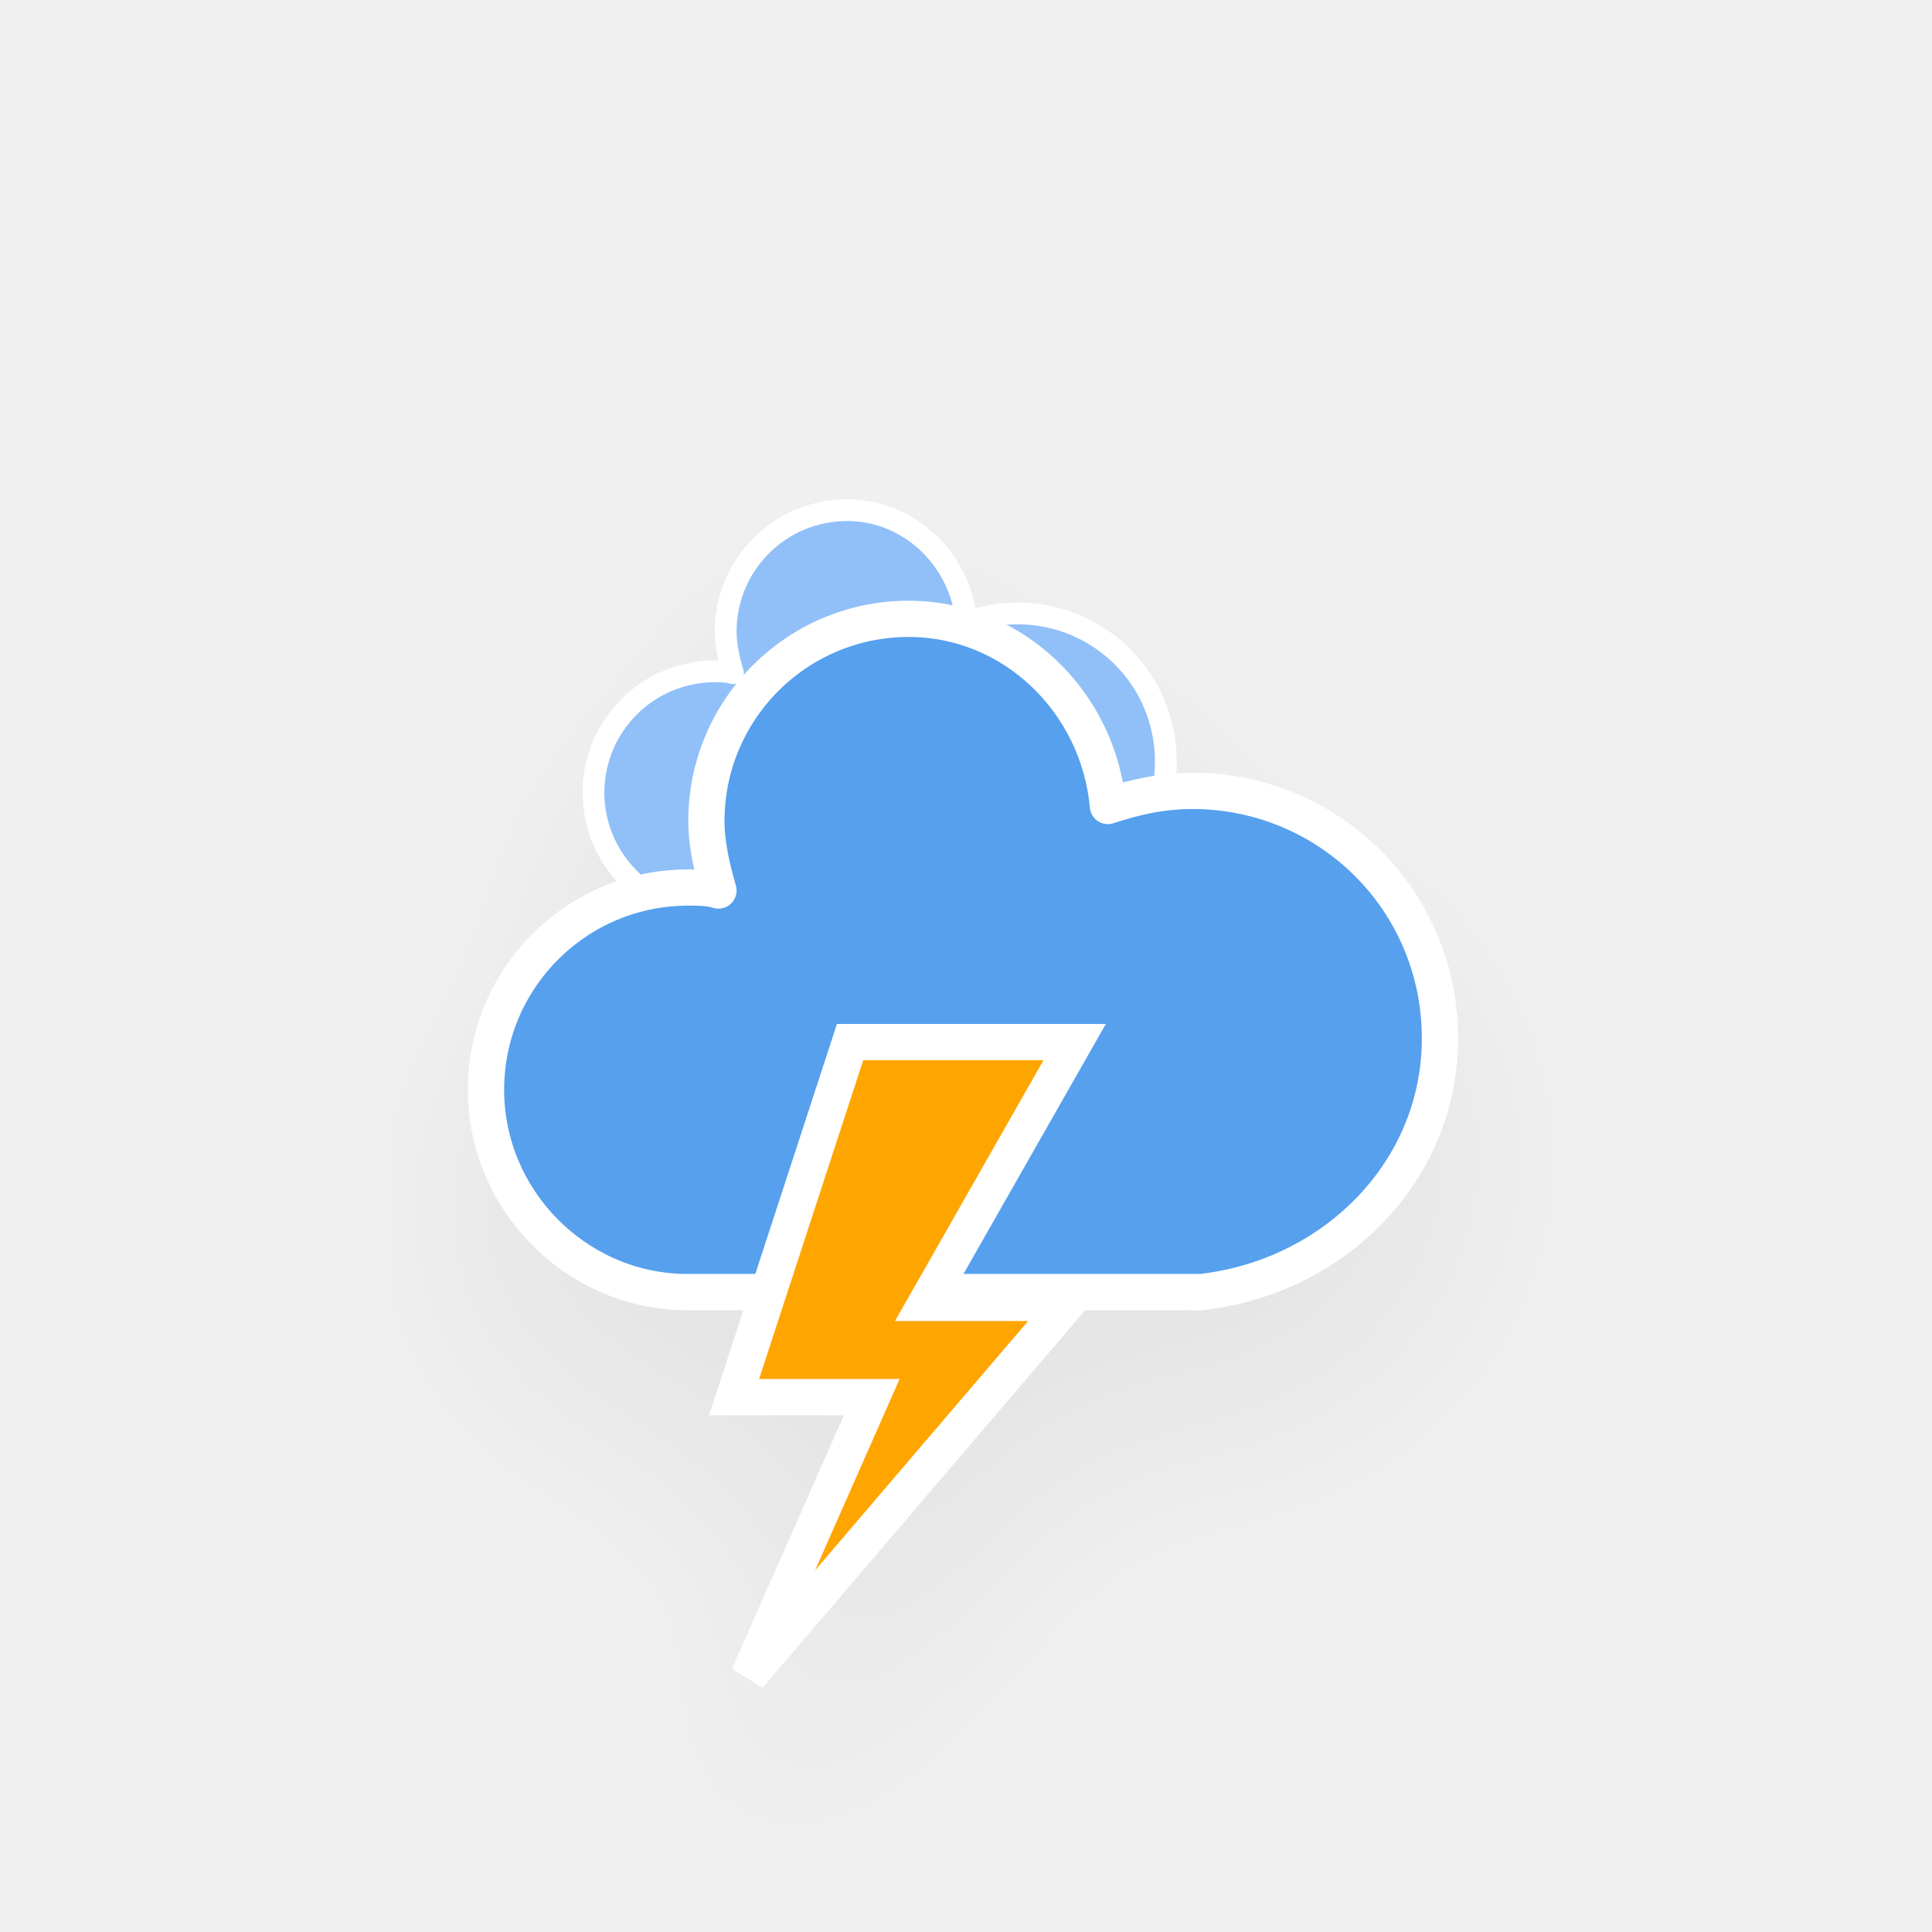
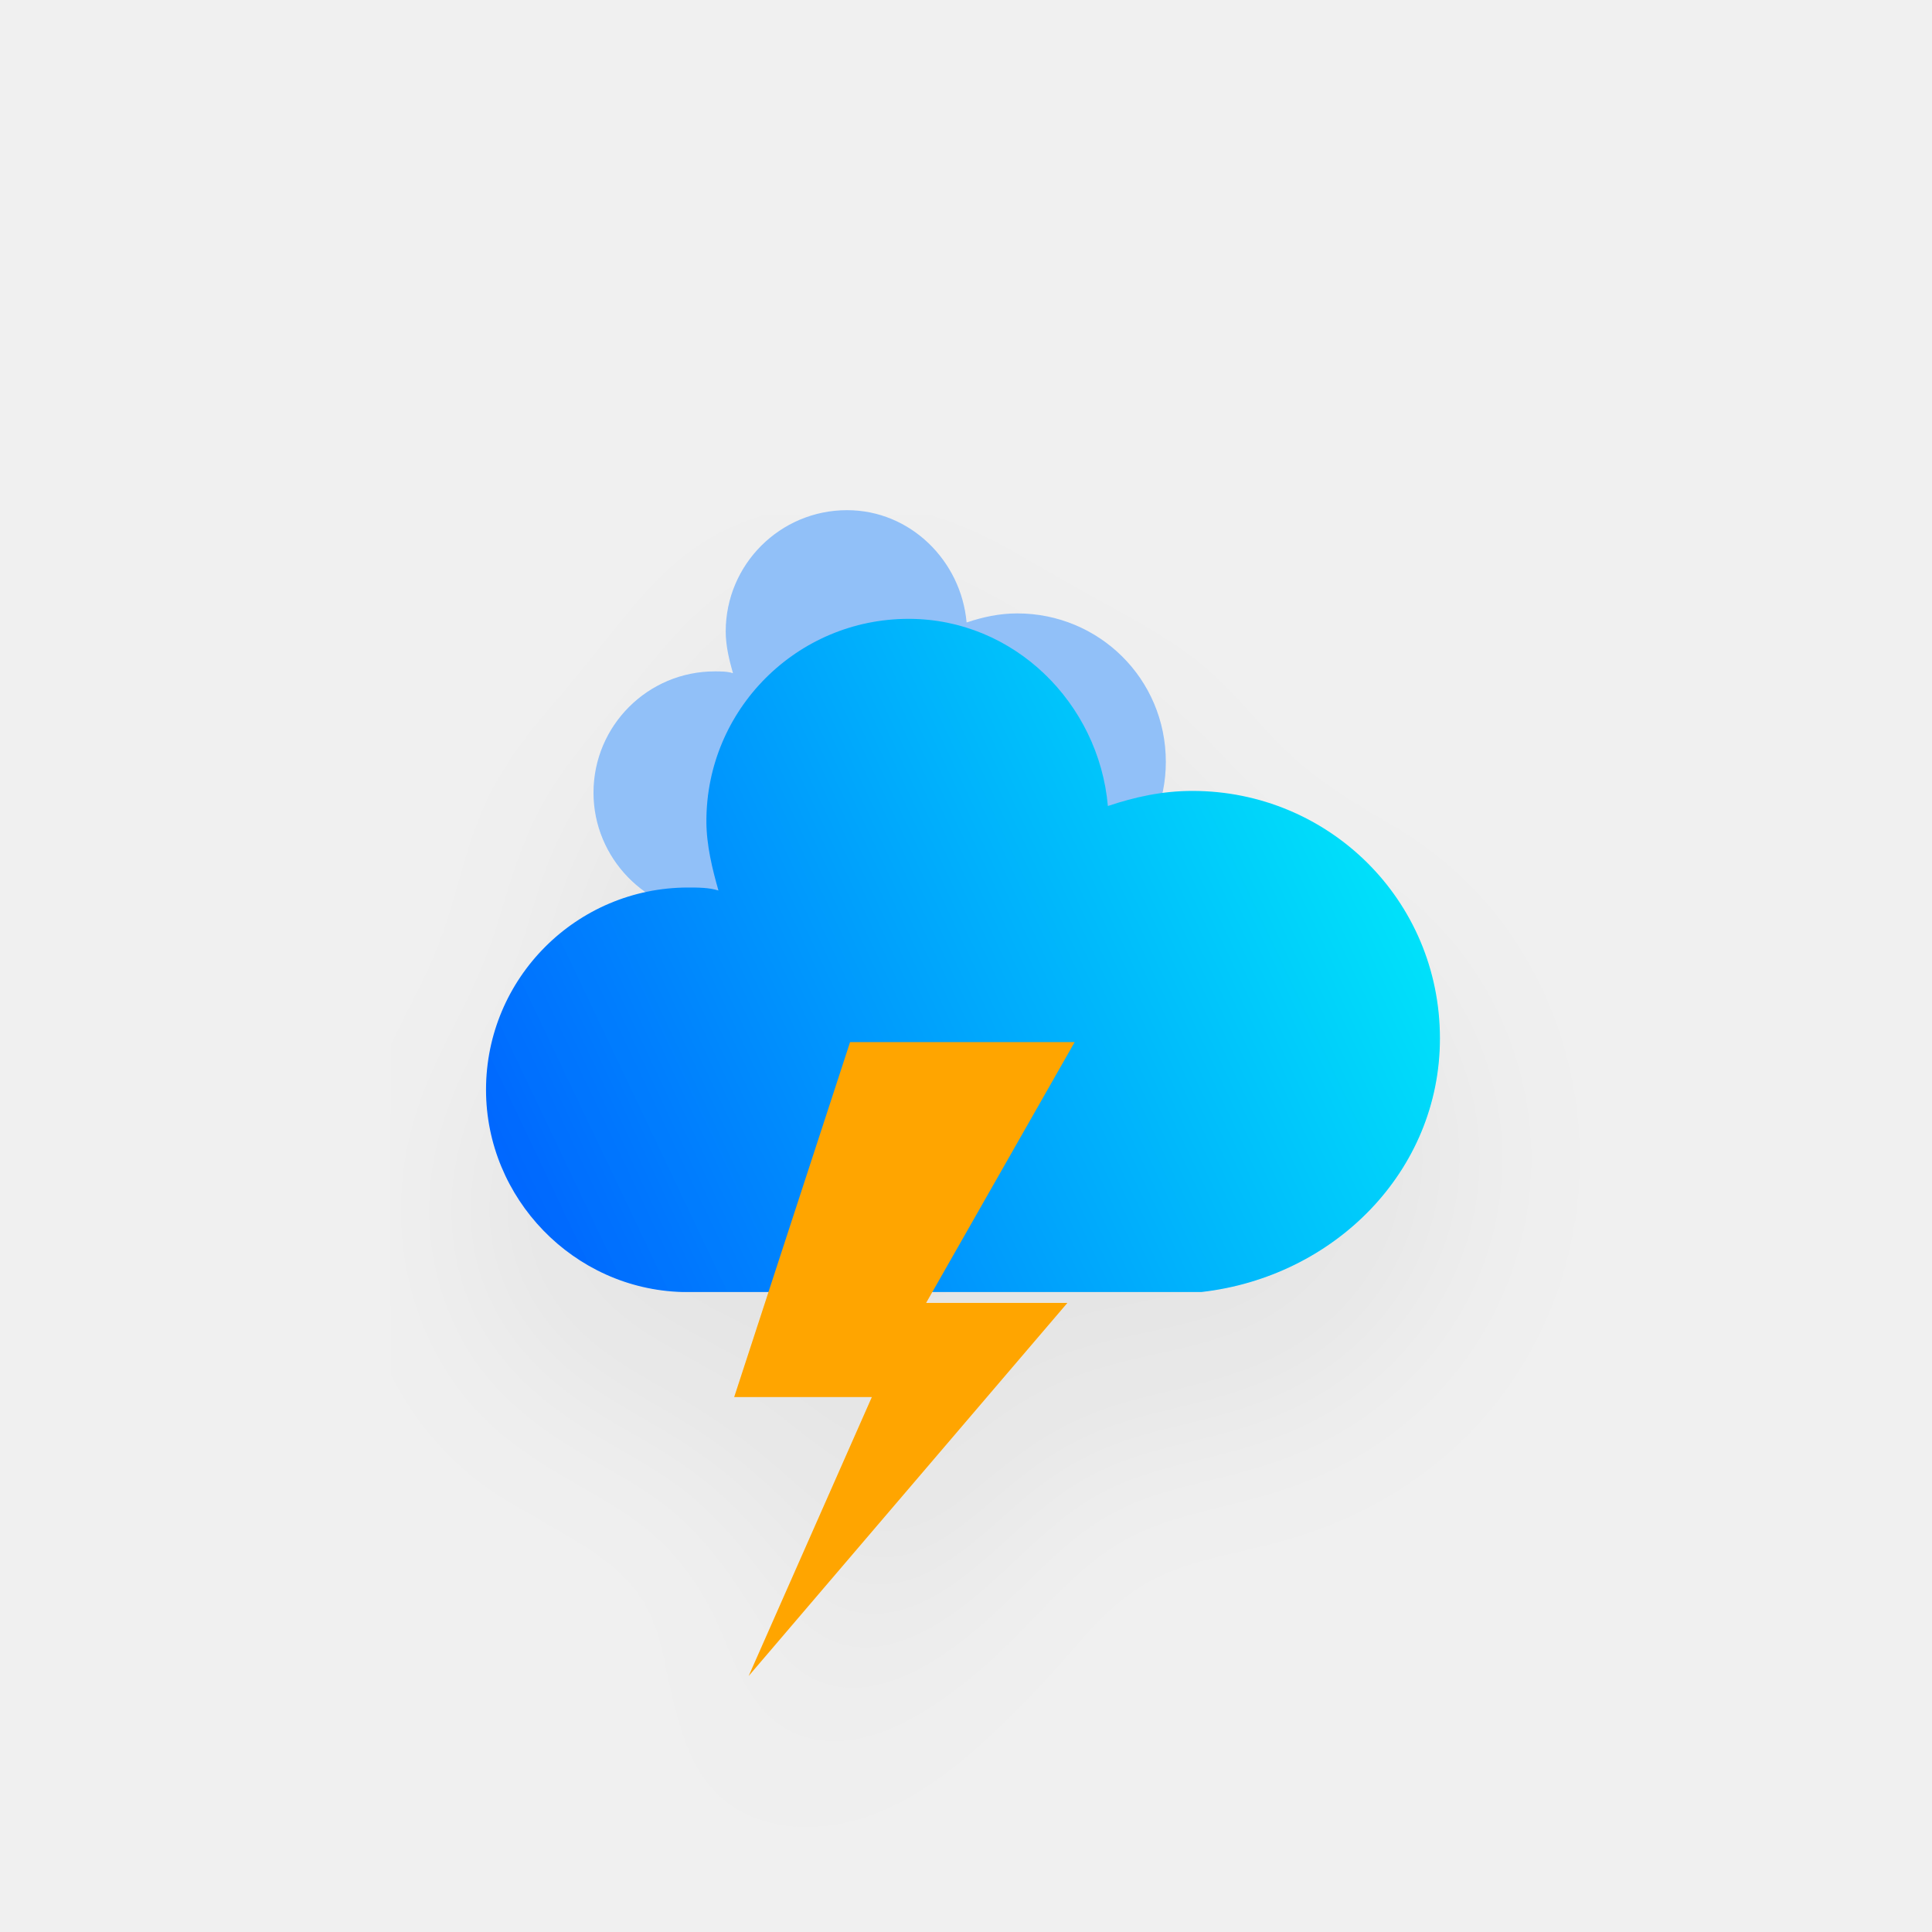
<svg xmlns="http://www.w3.org/2000/svg" version="1.1" width="64" height="64" viewbox="0 0 64 64">
  <defs>
    <filter id="blur" width="200%" height="200%">
      <feGaussianBlur in="SourceAlpha" stdDeviation="3" />
      <feOffset dx="0" dy="4" result="offsetblur" />
      <feComponentTransfer>
        <feFuncA type="linear" slope="0.05" />
      </feComponentTransfer>
      <feMerge>
        <feMergeNode />
        <feMergeNode in="SourceGraphic" />
      </feMerge>
    </filter>
+     <linearGradient id="cloud" x1="-0.22" y1="0.41" x2="1" y2="-0" spreadMethod="pad" gradientUnits="objectBoundingBox">
+       <stop id="e2zhrurwrc552-fill-0" offset="0%" stop-color="rgb(0,91,255)" />
+       <stop id="e2zhrurwrc552-fill-1" offset="100%" stop-color="rgb(0,246,249)" />
+     </linearGradient>
    <style type="text/css">
/*
** CLOUDS
*/
@keyframes am-weather-cloud-1 {
  0% {
    -webkit-transform: translate(-5px,0px);
       -moz-transform: translate(-5px,0px);
        -ms-transform: translate(-5px,0px);
            transform: translate(-5px,0px);
  }

  50% {
    -webkit-transform: translate(10px,0px);
       -moz-transform: translate(10px,0px);
        -ms-transform: translate(10px,0px);
            transform: translate(10px,0px);
  }

  100% {
    -webkit-transform: translate(-5px,0px);
       -moz-transform: translate(-5px,0px);
        -ms-transform: translate(-5px,0px);
            transform: translate(-5px,0px);
  }
}

.am-weather-cloud-1 {
  -webkit-animation-name: am-weather-cloud-1;
     -moz-animation-name: am-weather-cloud-1;
          animation-name: am-weather-cloud-1;
  -webkit-animation-duration: 7s;
     -moz-animation-duration: 7s;
          animation-duration: 7s;
  -webkit-animation-timing-function: linear;
     -moz-animation-timing-function: linear;
          animation-timing-function: linear;
  -webkit-animation-iteration-count: infinite;
     -moz-animation-iteration-count: infinite;
          animation-iteration-count: infinite;
}

@keyframes am-weather-cloud-2 {
  0% {
    -webkit-transform: translate(0px,0px);
       -moz-transform: translate(0px,0px);
        -ms-transform: translate(0px,0px);
            transform: translate(0px,0px);
  }

  50% {
    -webkit-transform: translate(2px,0px);
       -moz-transform: translate(2px,0px);
        -ms-transform: translate(2px,0px);
            transform: translate(2px,0px);
  }

  100% {
    -webkit-transform: translate(0px,0px);
       -moz-transform: translate(0px,0px);
        -ms-transform: translate(0px,0px);
            transform: translate(0px,0px);
  }
}

.am-weather-cloud-2 {
  -webkit-animation-name: am-weather-cloud-2;
     -moz-animation-name: am-weather-cloud-2;
          animation-name: am-weather-cloud-2;
  -webkit-animation-duration: 3s;
     -moz-animation-duration: 3s;
          animation-duration: 3s;
  -webkit-animation-timing-function: linear;
     -moz-animation-timing-function: linear;
          animation-timing-function: linear;
  -webkit-animation-iteration-count: infinite;
     -moz-animation-iteration-count: infinite;
          animation-iteration-count: infinite;
}

/*
** STROKE
*/
@keyframes am-weather-stroke {
  0% {
    -webkit-transform: translate(0.0px,0.0px);
       -moz-transform: translate(0.0px,0.0px);
        -ms-transform: translate(0.0px,0.0px);
            transform: translate(0.0px,0.0px);
  }

  2% {
    -webkit-transform: translate(0.3px,0.0px);
       -moz-transform: translate(0.3px,0.0px);
        -ms-transform: translate(0.3px,0.0px);
            transform: translate(0.3px,0.0px);
  }

  4% {
    -webkit-transform: translate(0.0px,0.0px);
       -moz-transform: translate(0.0px,0.0px);
        -ms-transform: translate(0.0px,0.0px);
            transform: translate(0.0px,0.0px);
  }

  6% {
    -webkit-transform: translate(0.5px,0.4px);
       -moz-transform: translate(0.5px,0.4px);
        -ms-transform: translate(0.5px,0.4px);
            transform: translate(0.5px,0.4px);
  }

  8% {
    -webkit-transform: translate(0.0px,0.0px);
       -moz-transform: translate(0.0px,0.0px);
        -ms-transform: translate(0.0px,0.0px);
            transform: translate(0.0px,0.0px);
  }

  10% {
    -webkit-transform: translate(0.3px,0.0px);
       -moz-transform: translate(0.3px,0.0px);
        -ms-transform: translate(0.3px,0.0px);
            transform: translate(0.3px,0.0px);
  }

  12% {
    -webkit-transform: translate(0.0px,0.0px);
       -moz-transform: translate(0.0px,0.0px);
        -ms-transform: translate(0.0px,0.0px);
            transform: translate(0.0px,0.0px);
  }

  14% {
    -webkit-transform: translate(0.3px,0.0px);
       -moz-transform: translate(0.3px,0.0px);
        -ms-transform: translate(0.3px,0.0px);
            transform: translate(0.3px,0.0px);
  }

  16% {
    -webkit-transform: translate(0.0px,0.0px);
       -moz-transform: translate(0.0px,0.0px);
        -ms-transform: translate(0.0px,0.0px);
            transform: translate(0.0px,0.0px);
  }

  18% {
    -webkit-transform: translate(0.3px,0.0px);
       -moz-transform: translate(0.3px,0.0px);
        -ms-transform: translate(0.3px,0.0px);
            transform: translate(0.3px,0.0px);
  }

  20% {
    -webkit-transform: translate(0.0px,0.0px);
       -moz-transform: translate(0.0px,0.0px);
        -ms-transform: translate(0.0px,0.0px);
            transform: translate(0.0px,0.0px);
  }

  22% {
    -webkit-transform: translate(1px,0.0px);
       -moz-transform: translate(1px,0.0px);
        -ms-transform: translate(1px,0.0px);
            transform: translate(1px,0.0px);
  }

  24% {
    -webkit-transform: translate(0.0px,0.0px);
       -moz-transform: translate(0.0px,0.0px);
        -ms-transform: translate(0.0px,0.0px);
            transform: translate(0.0px,0.0px);
  }

  26% {
    -webkit-transform: translate(-1px,0.0px);
       -moz-transform: translate(-1px,0.0px);
        -ms-transform: translate(-1px,0.0px);
            transform: translate(-1px,0.0px);

  }

  28% {
    -webkit-transform: translate(0.0px,0.0px);
       -moz-transform: translate(0.0px,0.0px);
        -ms-transform: translate(0.0px,0.0px);
            transform: translate(0.0px,0.0px);
  }

  40% {
    fill: orange;
    -webkit-transform: translate(0.0px,0.0px);
       -moz-transform: translate(0.0px,0.0px);
        -ms-transform: translate(0.0px,0.0px);
            transform: translate(0.0px,0.0px);
  }

  65% {
    fill: white;
    -webkit-transform: translate(-1px,5.0px);
       -moz-transform: translate(-1px,5.0px);
        -ms-transform: translate(-1px,5.0px);
            transform: translate(-1px,5.0px);
  }
  61% {
    fill: orange;
  }

  100% {
    -webkit-transform: translate(0.0px,0.0px);
       -moz-transform: translate(0.0px,0.0px);
        -ms-transform: translate(0.0px,0.0px);
            transform: translate(0.0px,0.0px);
  }
}

.am-weather-stroke {
  -webkit-animation-name: am-weather-stroke;
     -moz-animation-name: am-weather-stroke;
          animation-name: am-weather-stroke;
  -webkit-animation-duration: 1.11s;
     -moz-animation-duration: 1.11s;
          animation-duration: 1.11s;
  -webkit-animation-timing-function: linear;
     -moz-animation-timing-function: linear;
          animation-timing-function: linear;
  -webkit-animation-iteration-count: infinite;
     -moz-animation-iteration-count: infinite;
          animation-iteration-count: infinite;
}
        </style>
  </defs>
  <g filter="url(#blur)" id="thunder">
    <g transform="translate(20,10)">
      <g class="am-weather-cloud-1">
-         <path d="M47.7,35.4     c0-4.6-3.7-8.2-8.2-8.2c-1,0-1.9,0.2-2.8,0.5c-0.3-3.4-3.1-6.2-6.6-6.2c-3.7,0-6.7,3-6.7,6.7c0,0.8,0.2,1.6,0.4,2.3     c-0.3-0.1-0.7-0.1-1-0.1c-3.7,0-6.7,3-6.7,6.7c0,3.6,2.9,6.6,6.5,6.7l17.2,0C44.2,43.3,47.7,39.8,47.7,35.4z" fill="#91C0F8" stroke="white" stroke-linejoin="round" stroke-width="1.2" transform="translate(-10,-6), scale(0.6)" />
+         <path d="M47.7,35.4     c0-4.6-3.7-8.2-8.2-8.2c-1,0-1.9,0.2-2.8,0.5c-0.3-3.4-3.1-6.2-6.6-6.2c-3.7,0-6.7,3-6.7,6.7c0,0.8,0.2,1.6,0.4,2.3     c-0.3-0.1-0.7-0.1-1-0.1c-3.7,0-6.7,3-6.7,6.7c0,3.6,2.9,6.6,6.5,6.7l17.2,0C44.2,43.3,47.7,39.8,47.7,35.4z" fill="#91C0F8" transform="translate(-10,-6), scale(0.6)" />
      </g>
      <g>
-         <path d="M47.7,35.4     c0-4.6-3.7-8.2-8.2-8.2c-1,0-1.9,0.2-2.8,0.5c-0.3-3.4-3.1-6.2-6.6-6.2c-3.7,0-6.7,3-6.7,6.7c0,0.8,0.2,1.6,0.4,2.3     c-0.3-0.1-0.7-0.1-1-0.1c-3.7,0-6.7,3-6.7,6.7c0,3.6,2.9,6.6,6.5,6.7l17.2,0C44.2,43.3,47.7,39.8,47.7,35.4z" fill="#57A0EE" stroke="white" stroke-linejoin="round" stroke-width="1.2" transform="translate(-20,-11)" />
+         <path d="M47.7,35.4     c0-4.6-3.7-8.2-8.2-8.2c-1,0-1.9,0.2-2.8,0.5c-0.3-3.4-3.1-6.2-6.6-6.2c-3.7,0-6.7,3-6.7,6.7c0,0.8,0.2,1.6,0.4,2.3     c-0.3-0.1-0.7-0.1-1-0.1c-3.7,0-6.7,3-6.7,6.7c0,3.6,2.9,6.6,6.5,6.7l17.2,0C44.2,43.3,47.7,39.8,47.7,35.4z" fill="url('#cloud')" transform="translate(-20,-11)" />
      </g>
      <g transform="translate(-9,28), scale(1.2)">
-         <polygon class="am-weather-stroke" fill="orange" stroke="white" stroke-width="1" points="14.3,-2.9 20.5,-2.9 16.4,4.3 20.3,4.3 11.5,14.6 14.9,6.9 11.1,6.9" />
+         <polygon class="am-weather-stroke" fill="orange" points="14.3,-2.9 20.5,-2.9 16.4,4.3 20.3,4.3 11.5,14.6 14.9,6.9 11.1,6.9" />
      </g>
    </g>
  </g>
</svg>
